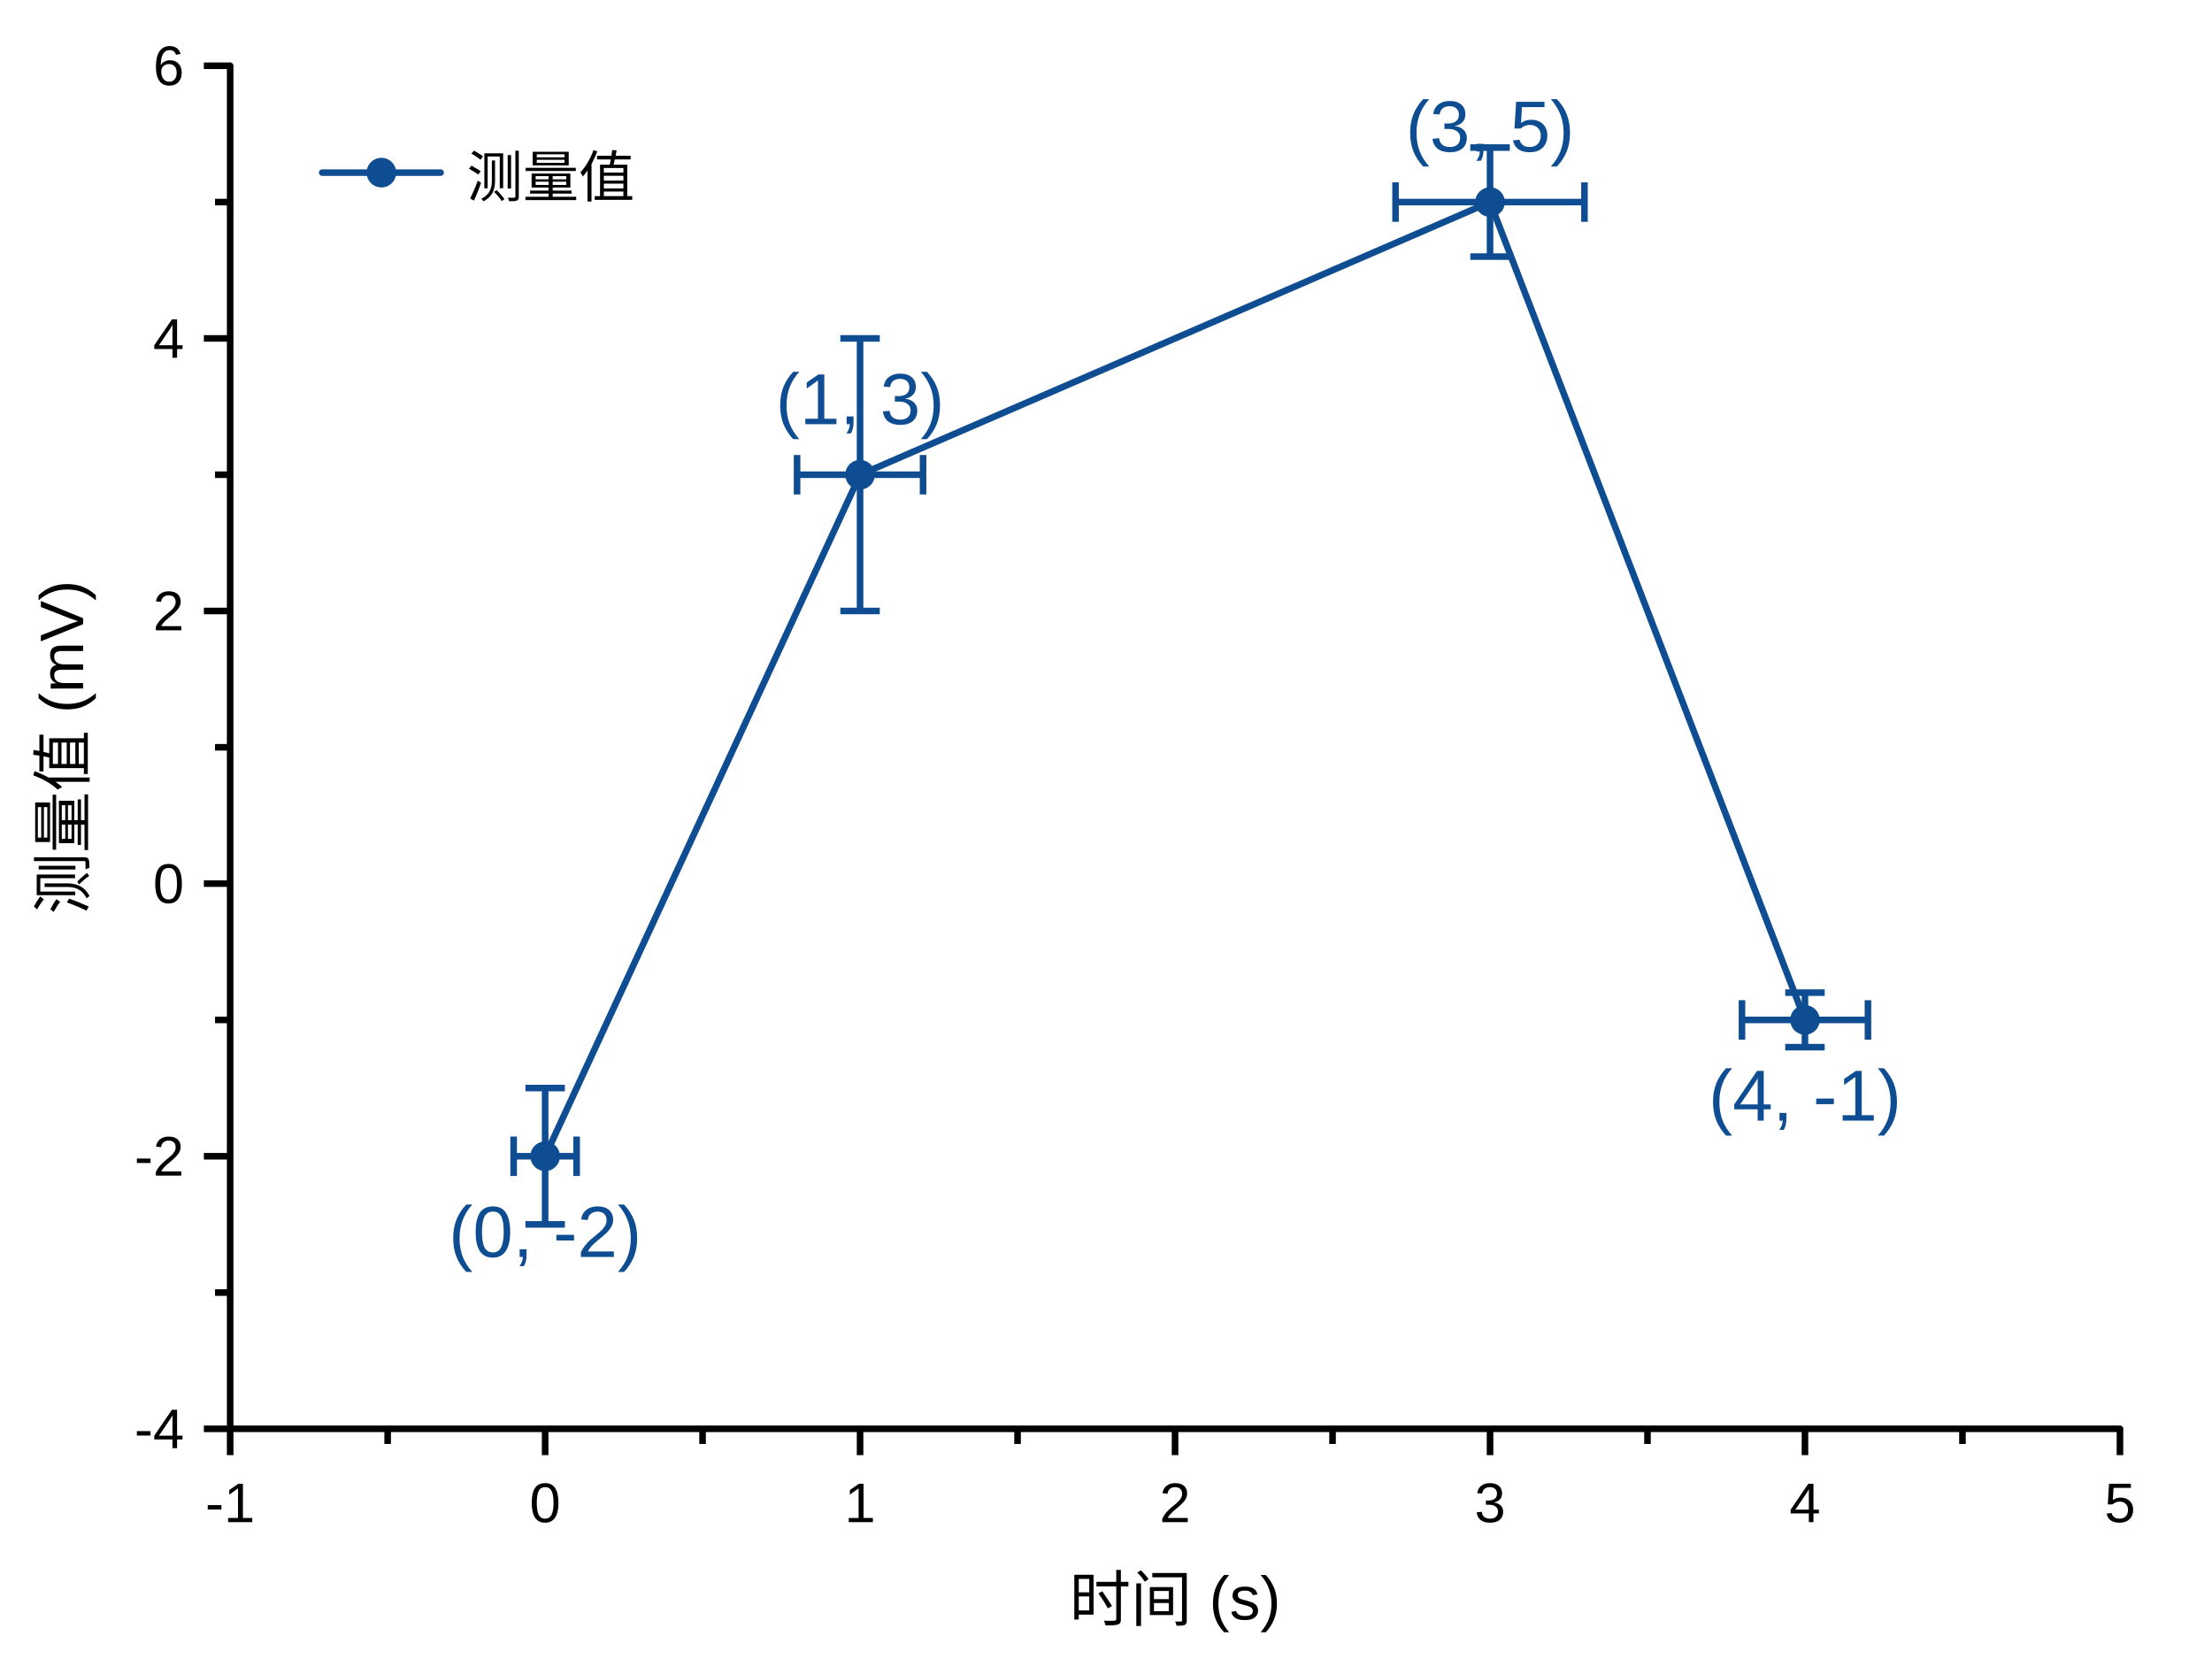
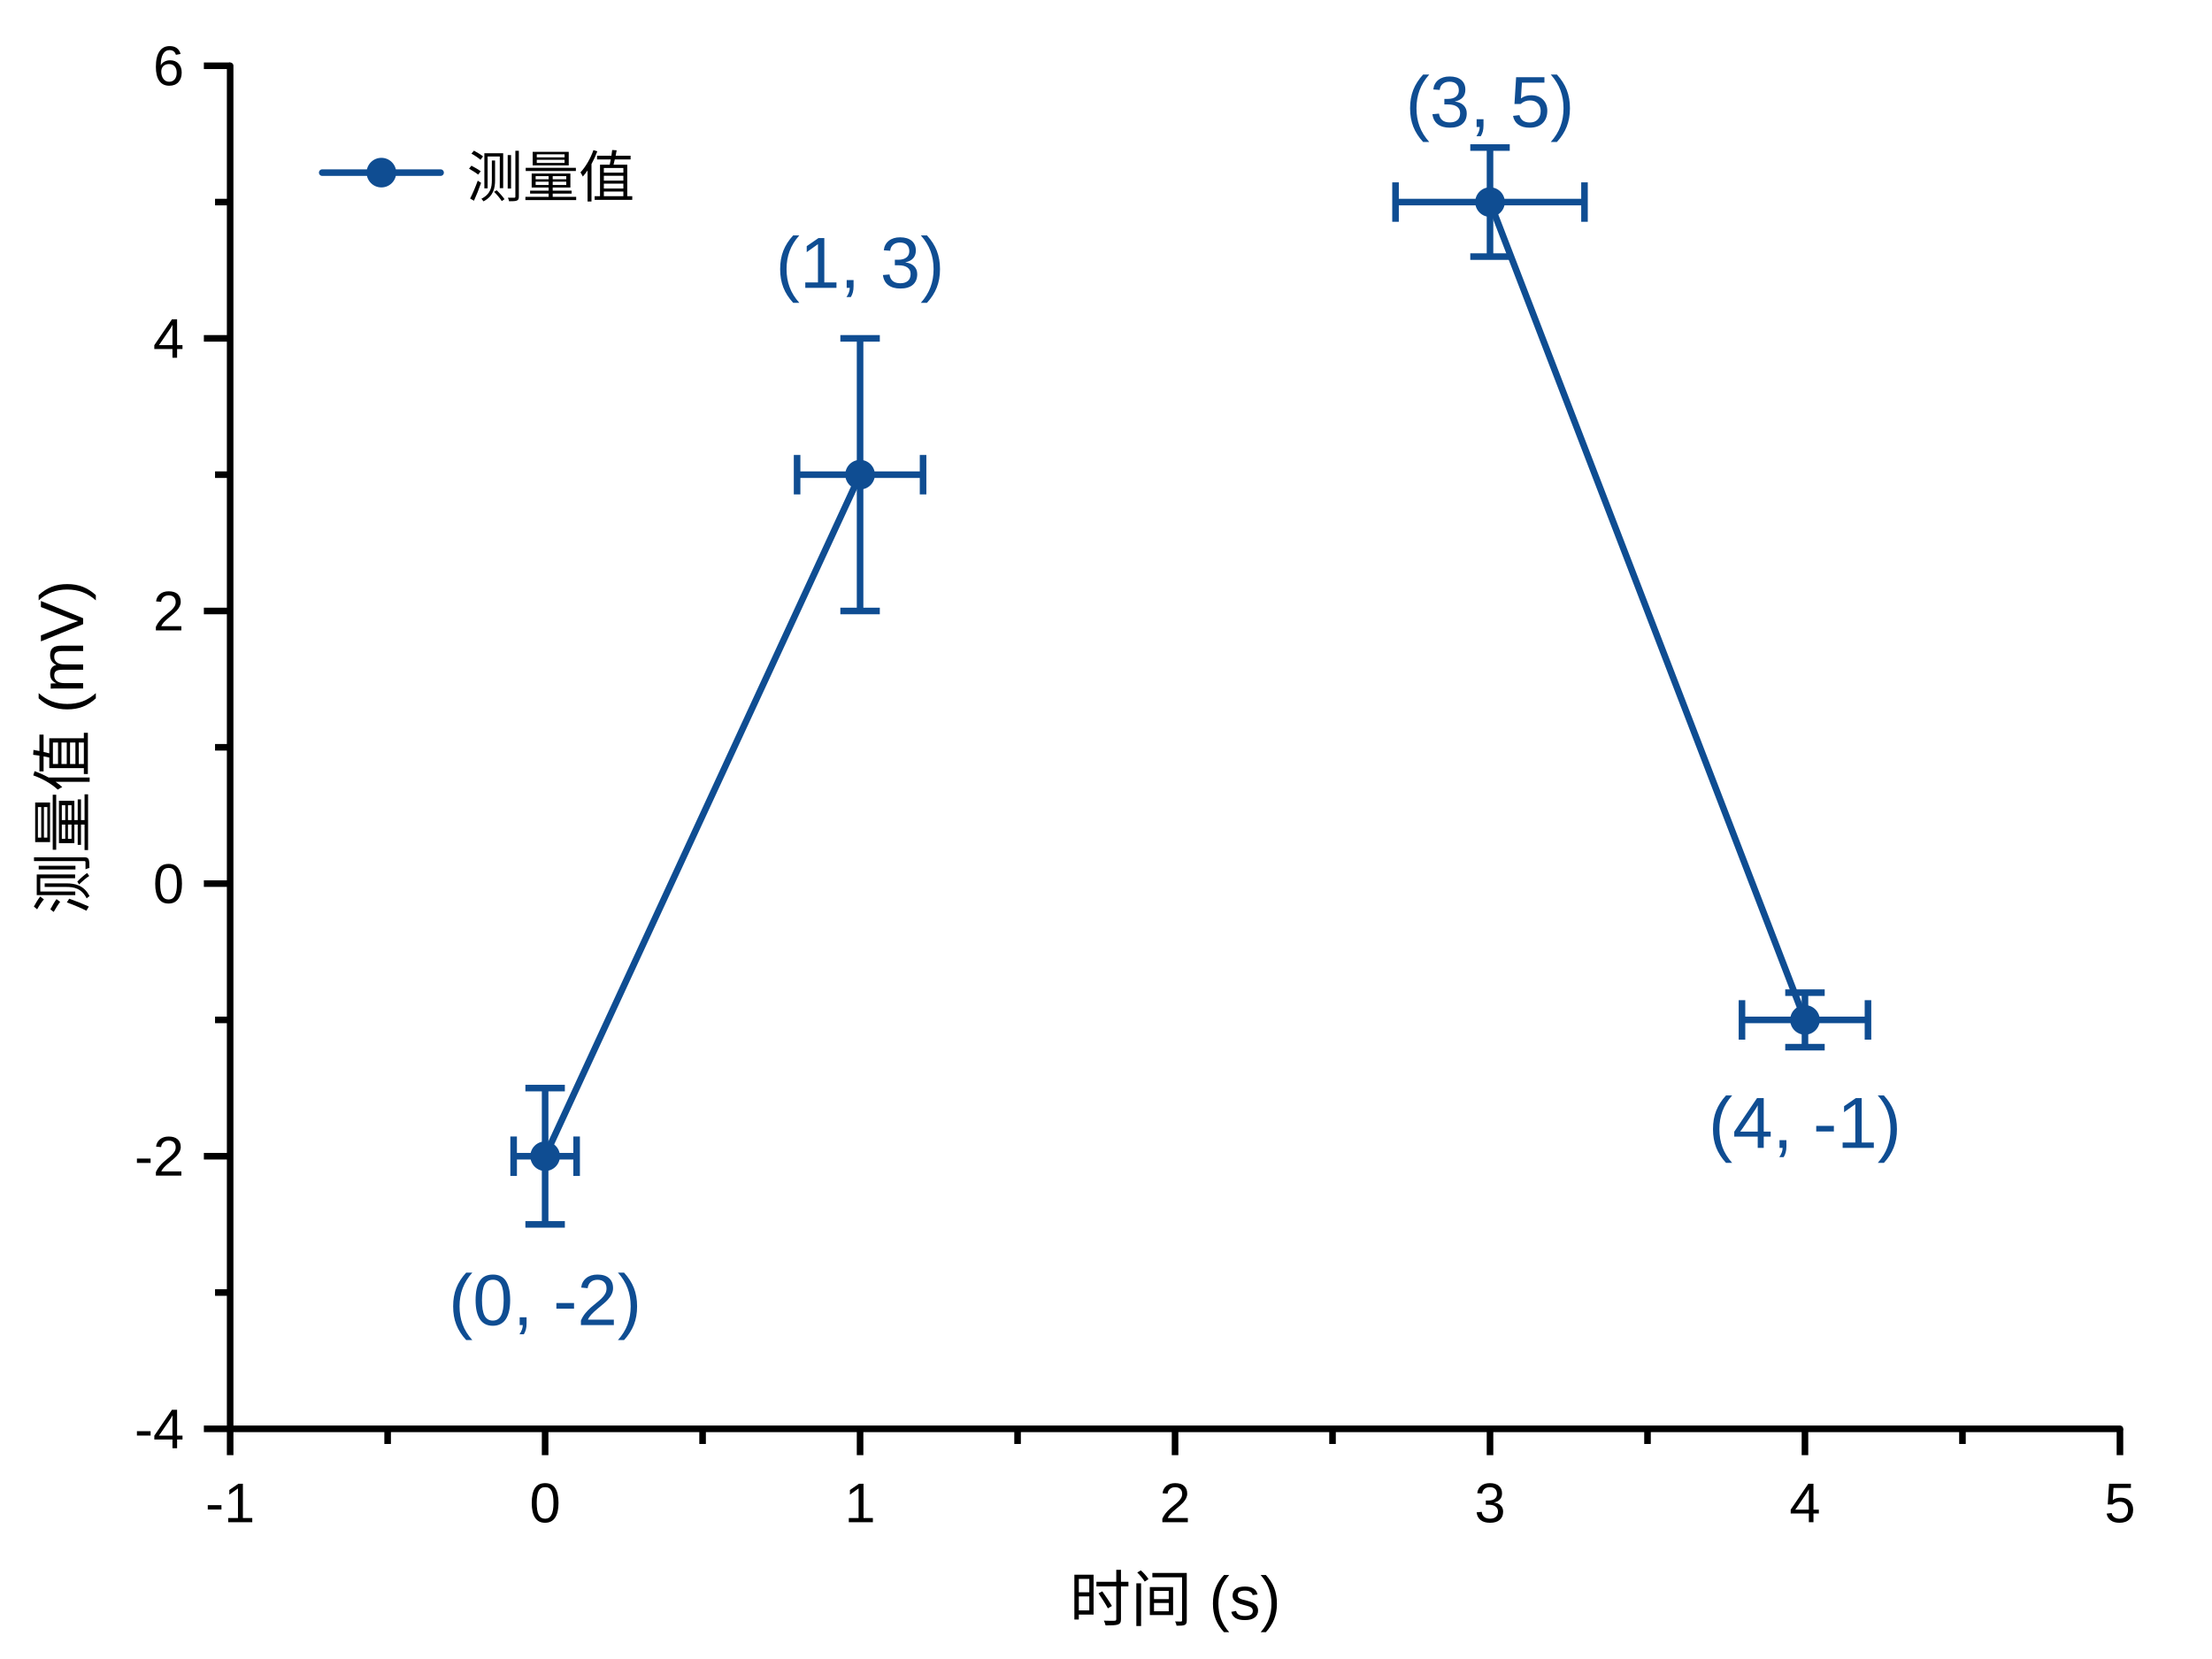
- <svg xmlns="http://www.w3.org/2000/svg" width="89mm" height="66.75mm" viewBox="0 0 336.378 252.283" font-family="Arial, 'Microsoft YaHei', 'PingFang SC', 'Noto Sans CJK SC', sans-serif">
+ <svg xmlns="http://www.w3.org/2000/svg" width="210mm" height="157.5mm" viewBox="0 0 793.701 595.276" font-family="Arial, 'Microsoft YaHei', 'PingFang SC', 'Noto Sans CJK SC', sans-serif">
  <defs>
    <clipPath id="clip20">
-       <rect x="35" y="10" width="287.378" height="207.283" />
+       <rect x="82.584" y="23.596" width="678.083" height="489.096" />
    </clipPath>
  </defs>
-   <rect x="0.00" y="0.00" width="336.38" height="252.28" fill="#ffffff" />
+   <rect x="0.00" y="0.00" width="793.70" height="595.28" fill="#ffffff" />
  <g clip-path="url(#clip20)">
-     <path d="M82.90,175.83L130.79,72.19L226.59,30.73L274.48,155.10" fill="none" stroke="#0f4d92" stroke-width="1" stroke-linejoin="round" stroke-linecap="round" />
-     <path d="M78.11,175.83L87.69,175.83M78.11,172.83L78.11,178.83M87.69,172.83L87.69,178.83M82.90,186.19L82.90,165.46M79.90,186.19L85.90,186.19M79.90,165.46L85.90,165.46M121.21,72.19L140.37,72.19M121.21,69.19L121.21,75.19M140.37,69.19L140.37,75.19M130.79,92.91L130.79,51.46M127.79,92.91L133.79,92.91M127.79,51.46L133.79,51.46M212.22,30.73L240.95,30.73M212.22,27.73L212.22,33.73M240.95,27.73L240.95,33.73M226.59,39.02L226.59,22.44M223.59,39.02L229.59,39.02M223.59,22.44L229.59,22.44M264.90,155.10L284.06,155.10M264.90,152.10L264.90,158.10M284.06,152.10L284.06,158.10M274.48,159.24L274.48,150.95M271.48,159.24L277.48,159.24M271.48,150.95L277.48,150.95" fill="none" stroke="#0f4d92" stroke-width="1" />
+     <path d="M195.60,414.87L308.61,170.32" fill="none" stroke="#0f4d92" stroke-width="2.36" stroke-linejoin="round" stroke-linecap="round" />
+     <path d="M534.64,72.51L647.65,365.96" fill="none" stroke="#0f4d92" stroke-width="2.36" stroke-linejoin="round" stroke-linecap="round" />
+     <path d="M184.30,414.87L206.90,414.87M184.30,407.79L184.30,421.95M206.90,407.79L206.90,421.95M195.60,439.33L195.60,390.42M188.52,439.33L202.68,439.33M188.52,390.42L202.68,390.42M286.01,170.32L331.21,170.32M286.01,163.25L286.01,177.40M331.21,163.25L331.21,177.40M308.61,219.23L308.61,121.41M301.53,219.23L315.69,219.23M301.53,121.41L315.69,121.41M500.74,72.51L568.54,72.51M500.74,65.43L500.74,79.58M568.54,65.43L568.54,79.58M534.64,92.07L534.64,52.94M527.56,92.07L541.72,92.07M527.56,52.94L541.72,52.94M625.05,365.96L670.26,365.96M625.05,358.88L625.05,373.04M670.26,358.88L670.26,373.04M647.65,375.74L647.65,356.18M640.57,375.74L654.73,375.74M640.57,356.18L654.73,356.18" fill="none" stroke="#0f4d92" stroke-width="2.36" />
  </g>
-   <path d="M80.65,175.83a2.25,2.25 0 1,0 4.50,0a2.25,2.25 0 1,0 -4.50,0M128.54,72.19a2.25,2.25 0 1,0 4.50,0a2.25,2.25 0 1,0 -4.50,0M224.34,30.73a2.25,2.25 0 1,0 4.50,0a2.25,2.25 0 1,0 -4.50,0M272.23,155.10a2.25,2.25 0 1,0 4.50,0a2.25,2.25 0 1,0 -4.50,0" fill="#0f4d92" />
+   <path d="M190.29,414.87a5.31,5.31 0 1,0 10.62,0a5.31,5.31 0 1,0 -10.62,0M303.30,170.32a5.31,5.31 0 1,0 10.62,0a5.31,5.31 0 1,0 -10.62,0M529.33,72.51a5.31,5.31 0 1,0 10.62,0a5.31,5.31 0 1,0 -10.62,0M642.34,365.96a5.31,5.31 0 1,0 10.62,0a5.31,5.31 0 1,0 -10.62,0" fill="#0f4d92" />
  <g clip-path="url(#clip20)">
-     <text x="82.90" y="187.33" text-anchor="middle" dominant-baseline="central" font-size="11" fill="#0f4d92">(0, -2)</text>
-     <text x="130.79" y="60.69" text-anchor="middle" dominant-baseline="central" font-size="11" fill="#0f4d92">(1, 3)</text>
-     <text x="226.59" y="19.23" text-anchor="middle" dominant-baseline="central" font-size="11" fill="#0f4d92">(3, 5)</text>
-     <text x="274.48" y="166.60" text-anchor="middle" dominant-baseline="central" font-size="11" fill="#0f4d92">(4, -1)</text>
+     <text x="195.60" y="466.46" text-anchor="middle" dominant-baseline="central" font-size="25.955" fill="#0f4d92">(0, -2)</text>
+     <text x="308.61" y="94.28" text-anchor="middle" dominant-baseline="central" font-size="25.955" fill="#0f4d92">(1, 3)</text>
+     <text x="534.64" y="36.57" text-anchor="middle" dominant-baseline="central" font-size="25.955" fill="#0f4d92">(3, 5)</text>
+     <text x="647.65" y="402.88" text-anchor="middle" dominant-baseline="central" font-size="25.955" fill="#0f4d92">(4, -1)</text>
  </g>
-   <path d="M35.00,10.00L35.00,217.28L322.38,217.28" fill="none" stroke="#000000" stroke-width="1" stroke-linejoin="round" stroke-linecap="round" />
-   <text x="35.00" y="228.53" text-anchor="middle" dominant-baseline="central" font-size="8.5" fill="#000000">-1</text>
-   <text x="82.90" y="228.53" text-anchor="middle" dominant-baseline="central" font-size="8.5" fill="#000000">0</text>
-   <text x="130.79" y="228.53" text-anchor="middle" dominant-baseline="central" font-size="8.5" fill="#000000">1</text>
-   <text x="178.69" y="228.53" text-anchor="middle" dominant-baseline="central" font-size="8.5" fill="#000000">2</text>
-   <text x="226.59" y="228.53" text-anchor="middle" dominant-baseline="central" font-size="8.5" fill="#000000">3</text>
-   <text x="274.48" y="228.53" text-anchor="middle" dominant-baseline="central" font-size="8.5" fill="#000000">4</text>
-   <text x="322.38" y="228.53" text-anchor="middle" dominant-baseline="central" font-size="8.5" fill="#000000">5</text>
-   <text x="28.00" y="217.28" text-anchor="end" dominant-baseline="central" font-size="8.5" fill="#000000">-4</text>
-   <text x="28.00" y="175.83" text-anchor="end" dominant-baseline="central" font-size="8.5" fill="#000000">-2</text>
-   <text x="28.00" y="134.37" text-anchor="end" dominant-baseline="central" font-size="8.5" fill="#000000">0</text>
-   <text x="28.00" y="92.91" text-anchor="end" dominant-baseline="central" font-size="8.5" fill="#000000">2</text>
-   <text x="28.00" y="51.46" text-anchor="end" dominant-baseline="central" font-size="8.5" fill="#000000">4</text>
-   <text x="28.00" y="10.00" text-anchor="end" dominant-baseline="central" font-size="8.5" fill="#000000">6</text>
-   <path d="M35.00,217.28L35.00,221.28M82.90,217.28L82.90,221.28M130.79,217.28L130.79,221.28M178.69,217.28L178.69,221.28M226.59,217.28L226.59,221.28M274.48,217.28L274.48,221.28M322.38,217.28L322.38,221.28M58.95,217.28L58.95,219.58M106.84,217.28L106.84,219.58M154.74,217.28L154.74,219.58M202.64,217.28L202.64,219.58M250.53,217.28L250.53,219.58M298.43,217.28L298.43,219.58M35.00,217.28L31.00,217.28M35.00,175.83L31.00,175.83M35.00,134.37L31.00,134.37M35.00,92.91L31.00,92.91M35.00,51.46L31.00,51.46M35.00,10.00L31.00,10.00M35.00,196.56L32.70,196.56M35.00,155.10L32.70,155.10M35.00,113.64L32.70,113.64M35.00,72.19L32.70,72.19M35.00,30.73L32.70,30.73" fill="none" stroke="#000000" stroke-width="1" />
-   <text x="178.69" y="242.45" text-anchor="middle" dominant-baseline="central" font-size="9.33" fill="#000000">时间 (s)</text>
-   <text transform="translate(8.81,113.64) rotate(-90)" text-anchor="middle" dominant-baseline="central" font-size="9.33" fill="#000000">测量值 (mV)</text>
-   <rect x="45.00" y="18.00" width="59.50" height="16.50" fill="#ffffff" />
-   <path d="M49.00,26.25L67.00,26.25" fill="none" stroke="#0f4d92" stroke-width="1" stroke-linejoin="round" stroke-linecap="round" />
-   <path d="M55.75,26.25a2.25,2.25 0 1,0 4.50,0a2.25,2.25 0 1,0 -4.50,0" fill="#0f4d92" />
-   <text x="71.00" y="26.25" text-anchor="start" dominant-baseline="central" font-size="8.5" fill="#000000">测量值</text>
+   <path d="M82.58,23.60L82.58,512.69L760.67,512.69" fill="none" stroke="#000000" stroke-width="2.36" stroke-linejoin="round" stroke-linecap="round" />
+   <text x="82.58" y="539.24" text-anchor="middle" dominant-baseline="central" font-size="20.056" fill="#000000">-1</text>
+   <text x="195.60" y="539.24" text-anchor="middle" dominant-baseline="central" font-size="20.056" fill="#000000">0</text>
+   <text x="308.61" y="539.24" text-anchor="middle" dominant-baseline="central" font-size="20.056" fill="#000000">1</text>
+   <text x="421.63" y="539.24" text-anchor="middle" dominant-baseline="central" font-size="20.056" fill="#000000">2</text>
+   <text x="534.64" y="539.24" text-anchor="middle" dominant-baseline="central" font-size="20.056" fill="#000000">3</text>
+   <text x="647.65" y="539.24" text-anchor="middle" dominant-baseline="central" font-size="20.056" fill="#000000">4</text>
+   <text x="760.67" y="539.24" text-anchor="middle" dominant-baseline="central" font-size="20.056" fill="#000000">5</text>
+   <text x="66.07" y="512.69" text-anchor="end" dominant-baseline="central" font-size="20.056" fill="#000000">-4</text>
+   <text x="66.07" y="414.87" text-anchor="end" dominant-baseline="central" font-size="20.056" fill="#000000">-2</text>
+   <text x="66.07" y="317.05" text-anchor="end" dominant-baseline="central" font-size="20.056" fill="#000000">0</text>
+   <text x="66.07" y="219.23" text-anchor="end" dominant-baseline="central" font-size="20.056" fill="#000000">2</text>
+   <text x="66.07" y="121.41" text-anchor="end" dominant-baseline="central" font-size="20.056" fill="#000000">4</text>
+   <text x="66.07" y="23.60" text-anchor="end" dominant-baseline="central" font-size="20.056" fill="#000000">6</text>
+   <path d="M82.58,512.69L82.58,522.13M195.60,512.69L195.60,522.13M308.61,512.69L308.61,522.13M421.63,512.69L421.63,522.13M534.64,512.69L534.64,522.13M647.65,512.69L647.65,522.13M760.67,512.69L760.67,522.13M139.09,512.69L139.09,518.12M252.10,512.69L252.10,518.12M365.12,512.69L365.12,518.12M478.13,512.69L478.13,518.12M591.15,512.69L591.15,518.12M704.16,512.69L704.16,518.12M82.58,512.69L73.15,512.69M82.58,414.87L73.15,414.87M82.58,317.05L73.15,317.05M82.58,219.23L73.15,219.23M82.58,121.41L73.15,121.41M82.58,23.60L73.15,23.60M82.58,463.78L77.16,463.78M82.58,365.96L77.16,365.96M82.58,268.14L77.16,268.14M82.58,170.32L77.16,170.32M82.58,72.51L77.16,72.51" fill="none" stroke="#000000" stroke-width="2.36" />
+   <text x="421.63" y="572.07" text-anchor="middle" dominant-baseline="central" font-size="22.015" fill="#000000">时间 (s)</text>
+   <text transform="translate(20.80,268.14) rotate(-90)" text-anchor="middle" dominant-baseline="central" font-size="22.015" fill="#000000">测量值 (mV)</text>
+   <rect x="106.18" y="42.47" width="140.39" height="38.93" fill="#ffffff" />
+   <path d="M115.62,61.94L158.09,61.94" fill="none" stroke="#0f4d92" stroke-width="2.36" stroke-linejoin="round" stroke-linecap="round" />
+   <path d="M131.54,61.94a5.31,5.31 0 1,0 10.62,0a5.31,5.31 0 1,0 -10.62,0" fill="#0f4d92" />
+   <text x="167.53" y="61.94" text-anchor="start" dominant-baseline="central" font-size="20.056" fill="#000000">测量值</text>
</svg>
